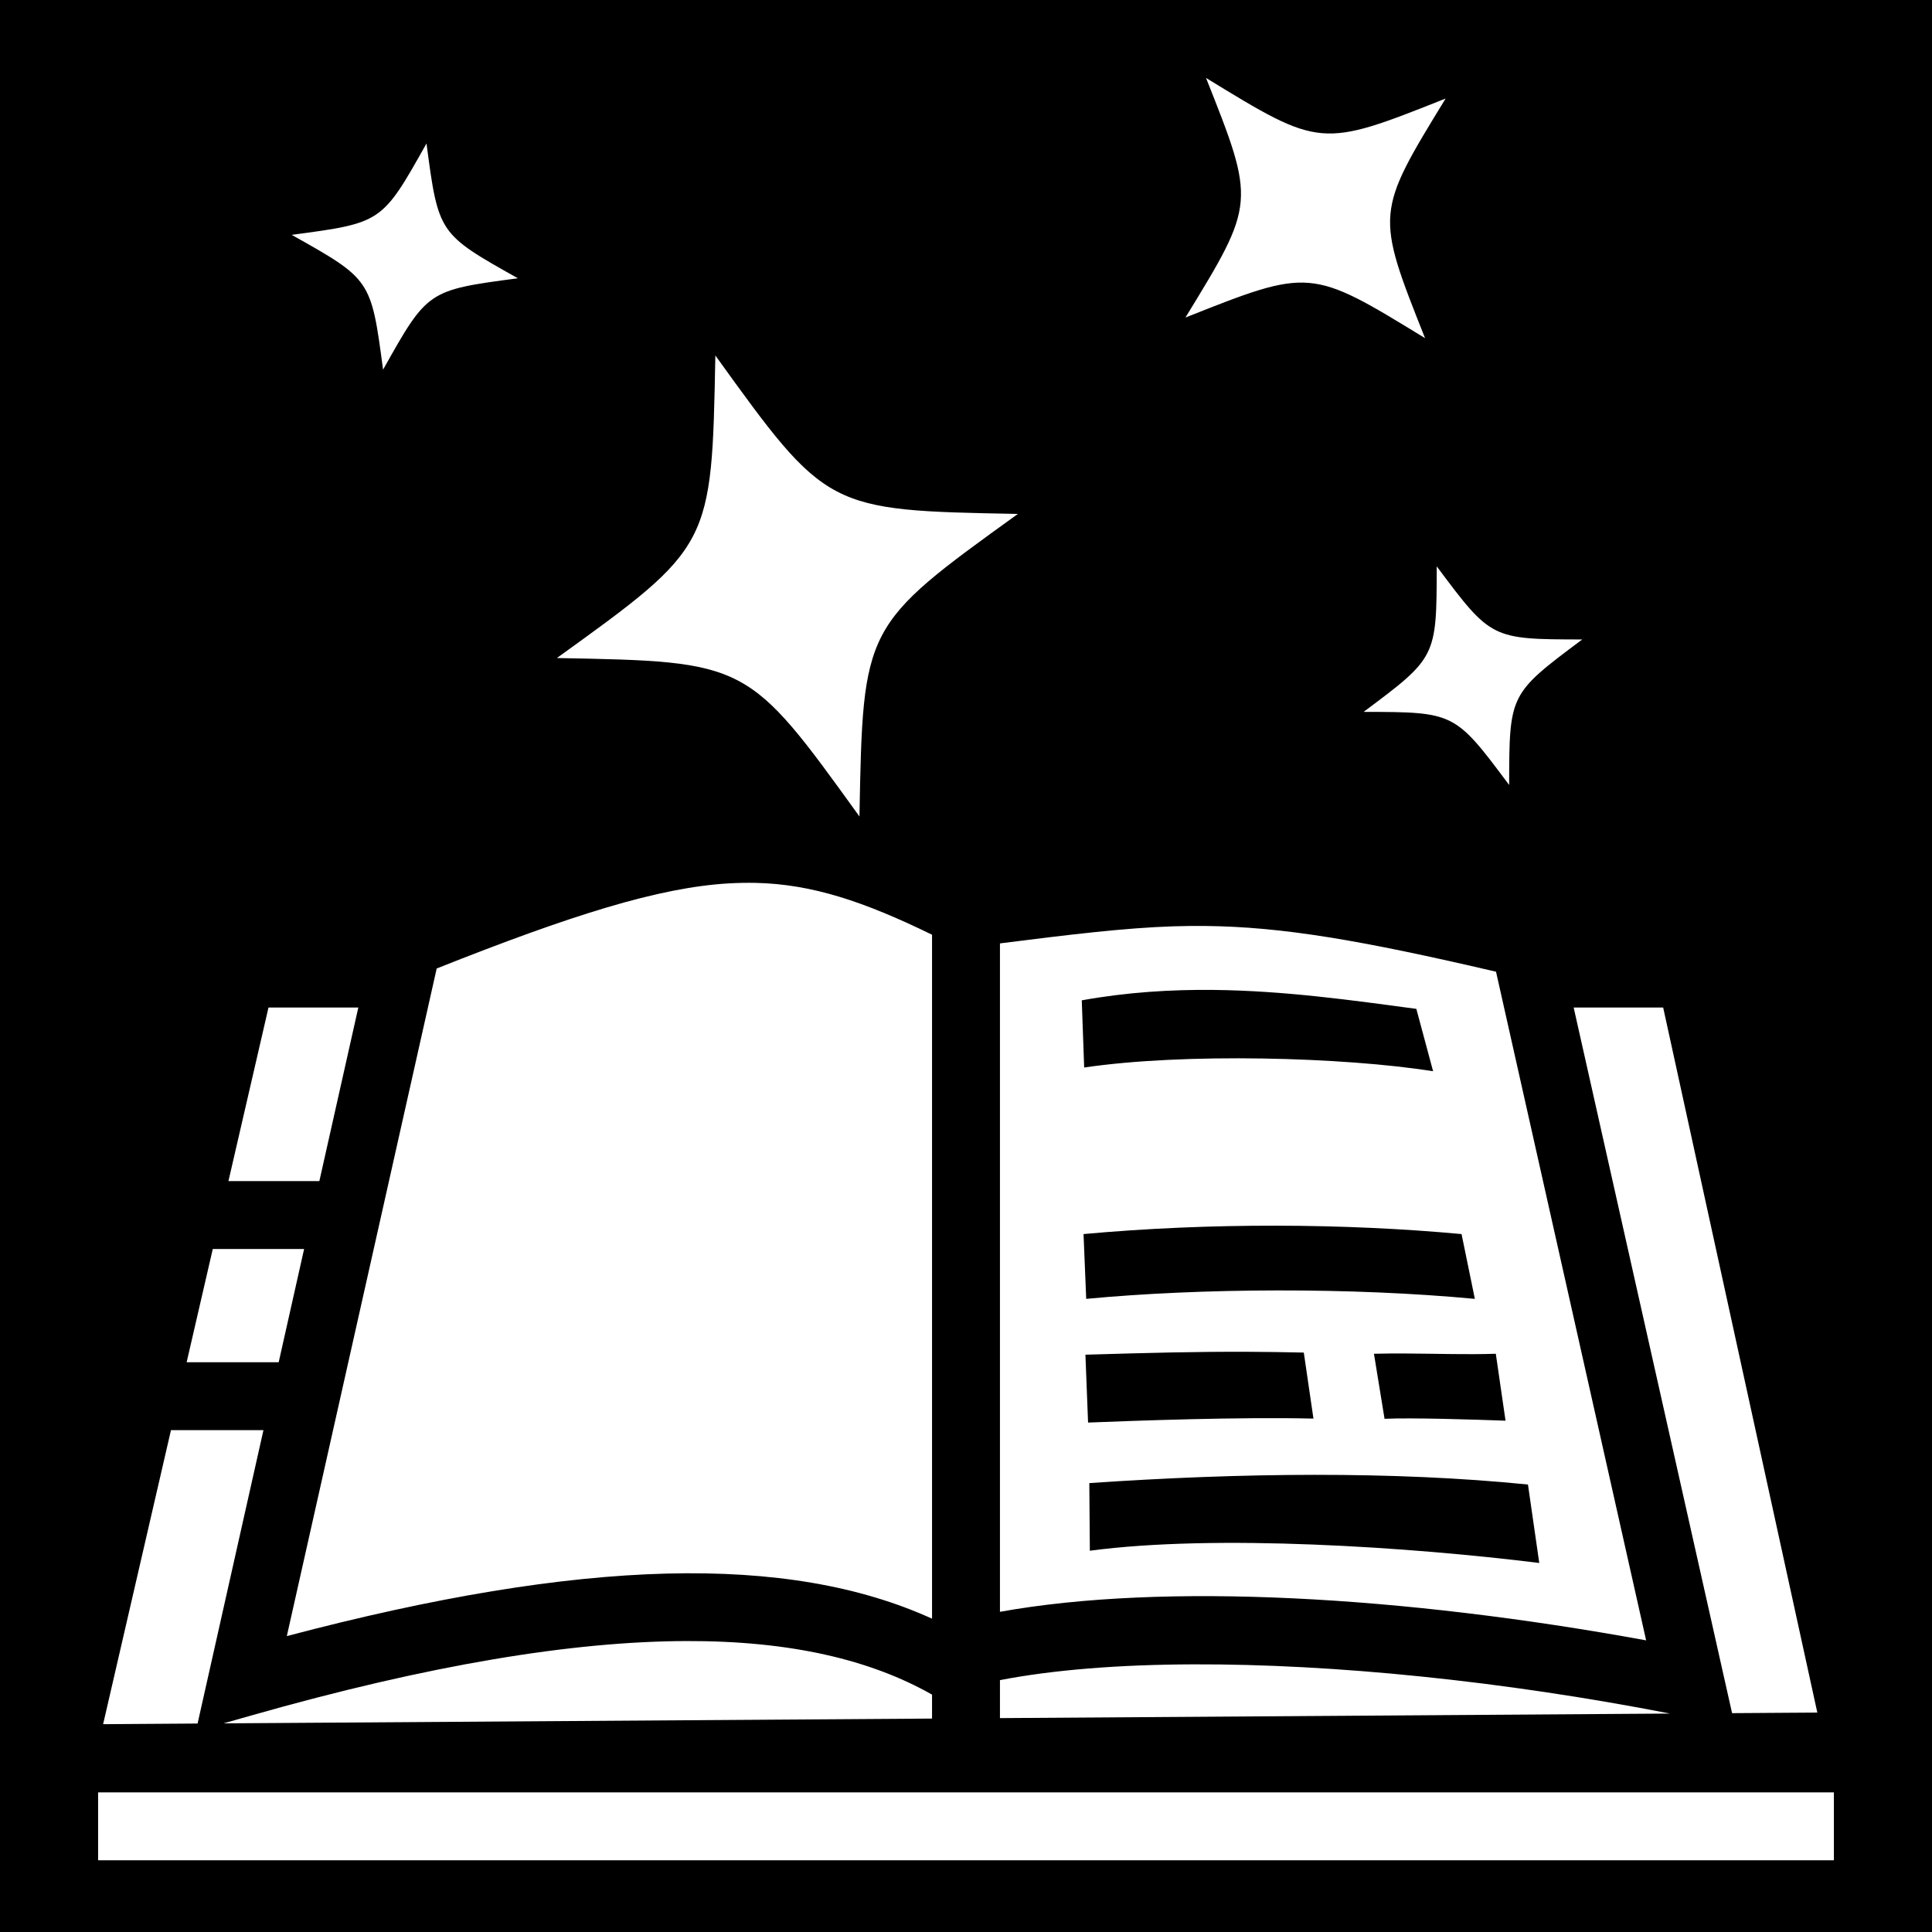
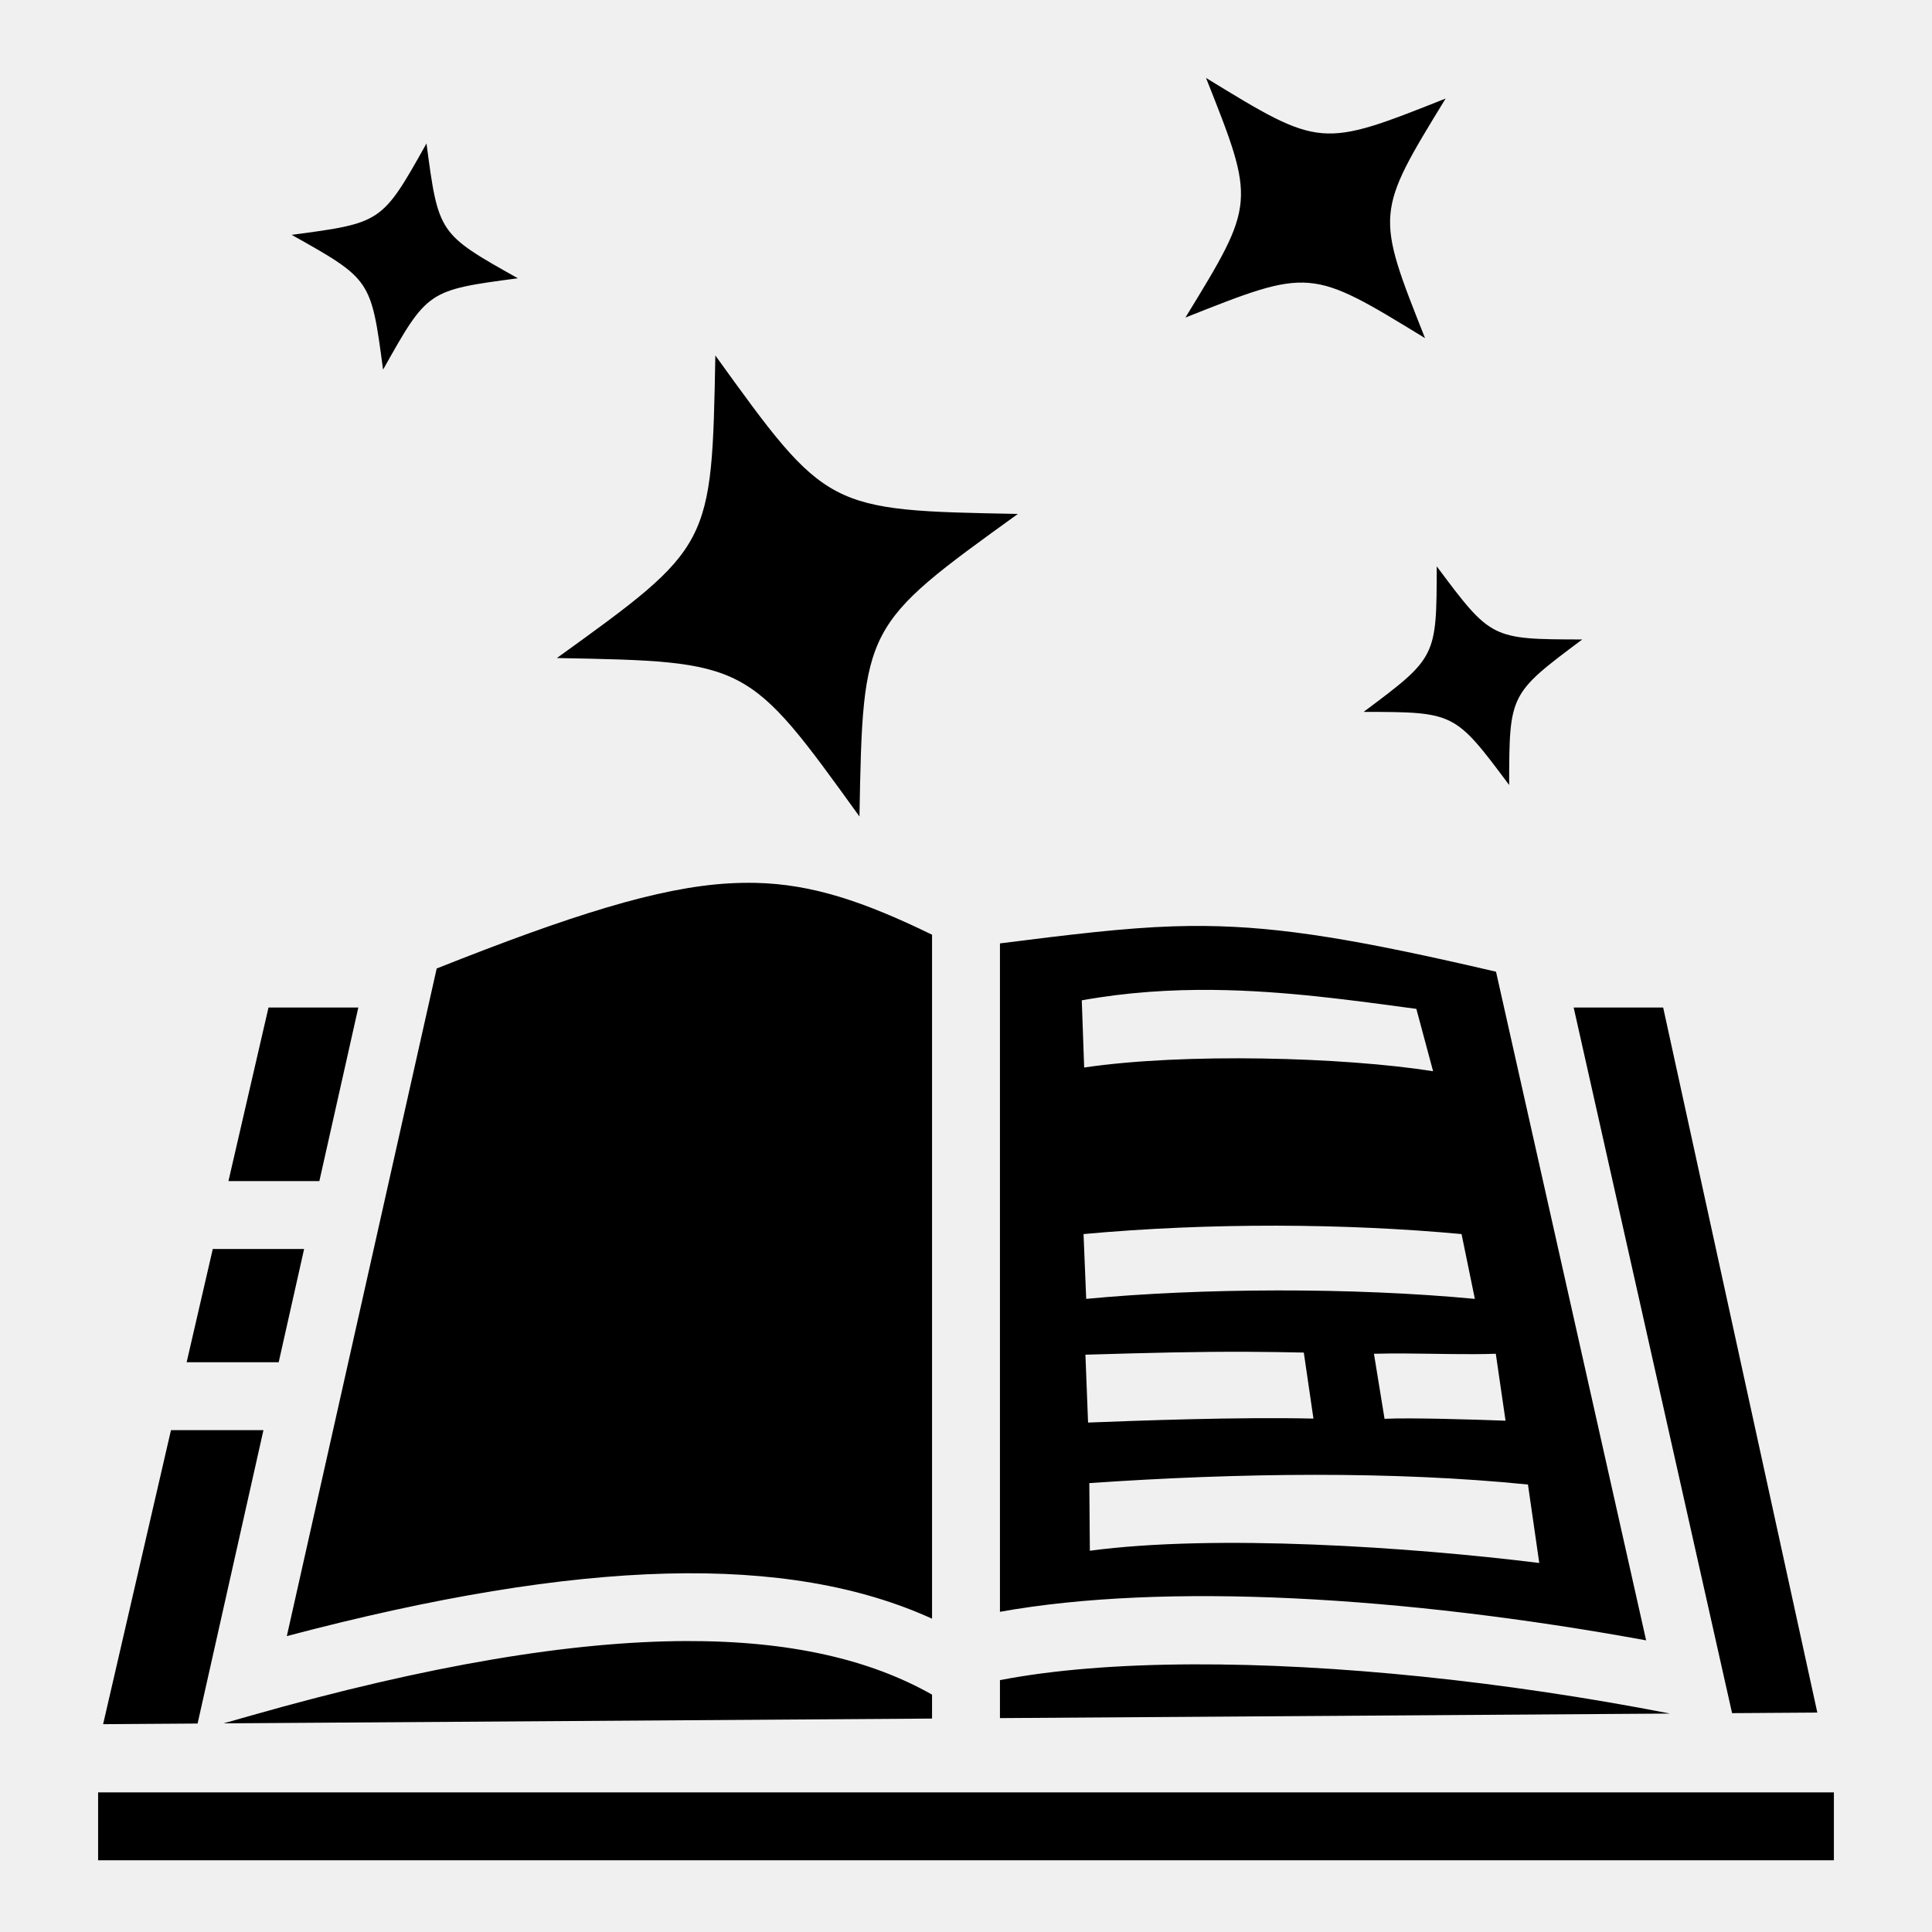
- <svg xmlns="http://www.w3.org/2000/svg" viewBox="0 0 512 512" style="height: 512px; width: 512px;">
-   <path d="M0 0h512v512H0z" fill="#000" fill-opacity="1" />
+ <svg xmlns="http://www.w3.org/2000/svg" viewBox="0 0 512 512">
  <g class="" transform="translate(0,0)" style="">
-     <path d="M319.61 20.654c13.145 33.114 13.144 33.115-5.46 63.5 33.114-13.145 33.116-13.146 63.5 5.457-13.145-33.114-13.146-33.113 5.457-63.498-33.114 13.146-33.113 13.145-63.498-5.459zM113.024 38.021c-11.808 21.04-11.808 21.04-35.724 24.217 21.04 11.809 21.04 11.808 24.217 35.725 11.808-21.04 11.808-21.04 35.724-24.217-21.04-11.808-21.04-11.808-24.217-35.725zm76.55 56.184c-.952 50.588-.95 50.588-41.991 80.18 50.587.95 50.588.95 80.18 41.99.95-50.588.95-50.588 41.99-80.18-50.588-.95-50.588-.95-80.18-41.99zm191.177 55.885c-.046 24.127-.048 24.125-19.377 38.564 24.127.047 24.127.046 38.566 19.375.047-24.126.046-24.125 19.375-38.564-24.126-.047-24.125-.046-38.564-19.375zm-184.086 83.88c-1.191.024-2.36.07-3.492.134-18.591 1.064-41.868 8.416-77.445 22.556L76.012 433.582c78.487-20.734 132.97-21.909 170.99-4.615V247.71c-18.076-8.813-31.79-13.399-46.707-13.737a91.166 91.166 0 0 0-3.629-.002zm122.686 11.42c-2.916-.026-5.81.011-8.514.098-12.81.417-27.638 2.215-45.84 4.522V427.145c43.565-7.825 106.85-4.2 171.244 7.566l-39.78-177.197c-35.904-8.37-56.589-11.91-77.11-12.123zm2.289 16.95c18.889.204 36.852 2.768 53.707 5.02l4.437 16.523c-23.78-3.75-65.966-4.906-92.467-.98l-.636-17.805c11.959-2.154 23.625-2.88 34.959-2.758zm-250.483 4.658l-10.617 46.004h24.094l10.326-46.004H71.158zm345.881 0l39.742 177.031 2.239 9.973 22.591-.152-40.855-186.852h-23.717zm-78.857 57.82c16.993.026 33.67.791 49.146 2.223l3.524 17.174c-32.645-3.08-72.58-2.889-102.995 0l-.709-17.174c16.733-1.533 34.04-2.248 51.034-2.223zm-281.793 6.18l-6.924 30.004h24.394l6.735-30.004H56.389zm274.418 27.244c4.656.021 9.487.085 14.716.203l2.555 17.498c-19.97-.471-47.115.56-59.728 1.05l-.7-17.985c16.803-.493 29.189-.828 43.157-.766zm41.476.447c8.268.042 16.697.334 24.121.069l2.58 17.74c-8.653-.312-24.87-.83-32.064-.502l-2.807-17.234a257.25 257.25 0 0 1 8.17-.073zm-326.97 20.309l-17.985 77.928 25.035-.17 17.455-77.758H45.313zm303.164 11.848c19.608-.01 38.66.774 56.449 2.572l2.996 20.787c-34.305-4.244-85.755-7.697-119.1-3.244l-.14-17.922c20.02-1.379 40.186-2.183 59.795-2.193zm-166.606 44.05c-30.112.09-67.916 6.25-115.408 19.76l-7.22 2.053 187.759-1.27v-6.347c-16.236-9.206-37.42-14.278-65.13-14.196zm134.41 6.174c-19.63.067-37.112 1.439-51.283 4.182v10.064l177.594-1.203c-44.322-8.634-89.137-13.17-126.31-13.043zM26 475v18h460v-18H26z" fill="#fff" fill-opacity="1" />
+     <path d="M319.61 20.654c13.145 33.114 13.144 33.115-5.46 63.5 33.114-13.145 33.116-13.146 63.5 5.457-13.145-33.114-13.146-33.113 5.457-63.498-33.114 13.146-33.113 13.145-63.498-5.459zM113.024 38.021c-11.808 21.04-11.808 21.04-35.724 24.217 21.04 11.809 21.04 11.808 24.217 35.725 11.808-21.04 11.808-21.04 35.724-24.217-21.04-11.808-21.04-11.808-24.217-35.725zm76.55 56.184c-.952 50.588-.95 50.588-41.991 80.18 50.587.95 50.588.95 80.18 41.99.95-50.588.95-50.588 41.99-80.18-50.588-.95-50.588-.95-80.18-41.99zm191.177 55.885c-.046 24.127-.048 24.125-19.377 38.564 24.127.047 24.127.046 38.566 19.375.047-24.126.046-24.125 19.375-38.564-24.126-.047-24.125-.046-38.564-19.375zm-184.086 83.88c-1.191.024-2.36.07-3.492.134-18.591 1.064-41.868 8.416-77.445 22.556L76.012 433.582c78.487-20.734 132.97-21.909 170.99-4.615V247.71c-18.076-8.813-31.79-13.399-46.707-13.737a91.166 91.166 0 0 0-3.629-.002zm122.686 11.42c-2.916-.026-5.81.011-8.514.098-12.81.417-27.638 2.215-45.84 4.522V427.145c43.565-7.825 106.85-4.2 171.244 7.566l-39.78-177.197c-35.904-8.37-56.589-11.91-77.11-12.123zm2.289 16.95c18.889.204 36.852 2.768 53.707 5.02l4.437 16.523c-23.78-3.75-65.966-4.906-92.467-.98l-.636-17.805c11.959-2.154 23.625-2.88 34.959-2.758zm-250.483 4.658l-10.617 46.004h24.094l10.326-46.004H71.158zm345.881 0l39.742 177.031 2.239 9.973 22.591-.152-40.855-186.852h-23.717zm-78.857 57.82c16.993.026 33.67.791 49.146 2.223l3.524 17.174c-32.645-3.08-72.58-2.889-102.995 0l-.709-17.174c16.733-1.533 34.04-2.248 51.034-2.223zm-281.793 6.18l-6.924 30.004h24.394l6.735-30.004H56.389zm274.418 27.244c4.656.021 9.487.085 14.716.203l2.555 17.498c-19.97-.471-47.115.56-59.728 1.05l-.7-17.985c16.803-.493 29.189-.828 43.157-.766zm41.476.447c8.268.042 16.697.334 24.121.069l2.58 17.74c-8.653-.312-24.87-.83-32.064-.502l-2.807-17.234a257.25 257.25 0 0 1 8.17-.073zm-326.97 20.309l-17.985 77.928 25.035-.17 17.455-77.758H45.313zm303.164 11.848c19.608-.01 38.66.774 56.449 2.572l2.996 20.787c-34.305-4.244-85.755-7.697-119.1-3.244l-.14-17.922c20.02-1.379 40.186-2.183 59.795-2.193zm-166.606 44.05c-30.112.09-67.916 6.25-115.408 19.76l-7.22 2.053 187.759-1.27v-6.347c-16.236-9.206-37.42-14.278-65.13-14.196zm134.41 6.174c-19.63.067-37.112 1.439-51.283 4.182v10.064l177.594-1.203c-44.322-8.634-89.137-13.17-126.31-13.043zM26 475v18h460v-18H26z" />
  </g>
</svg>
